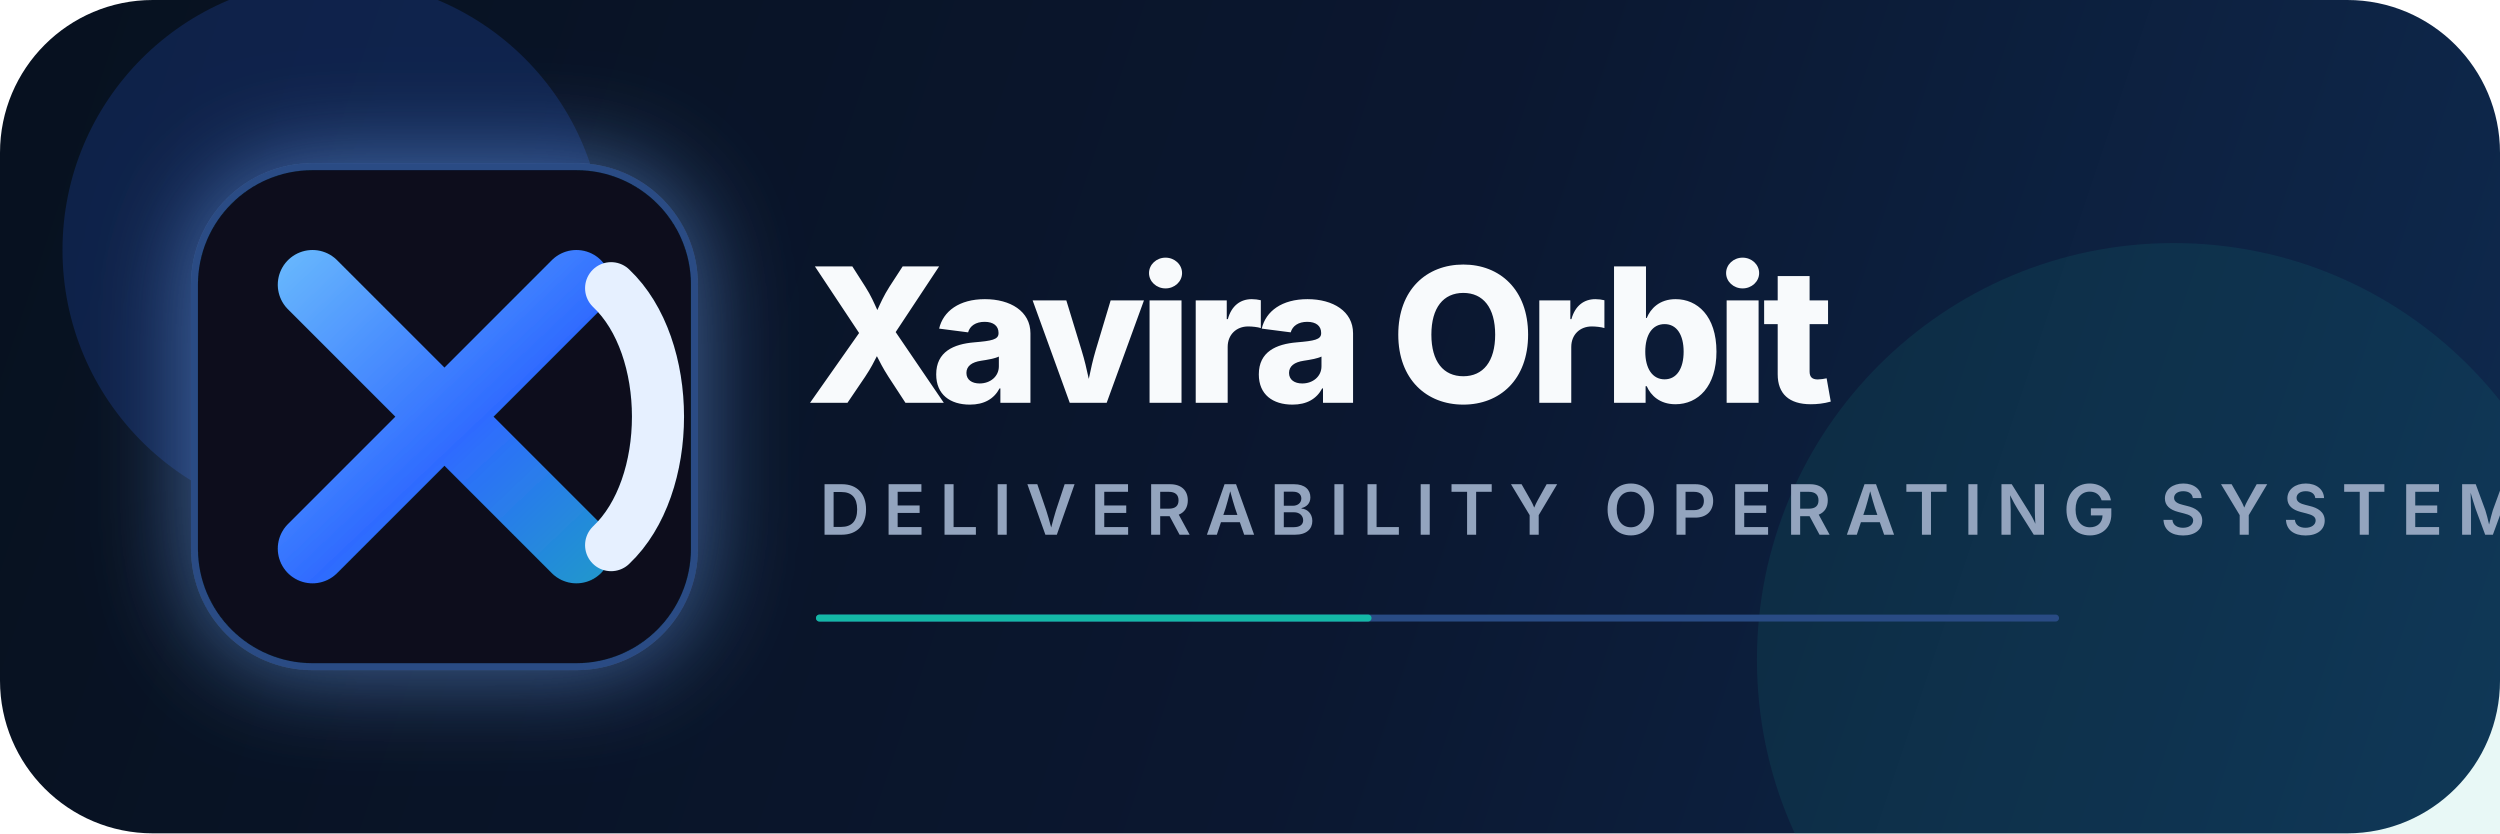
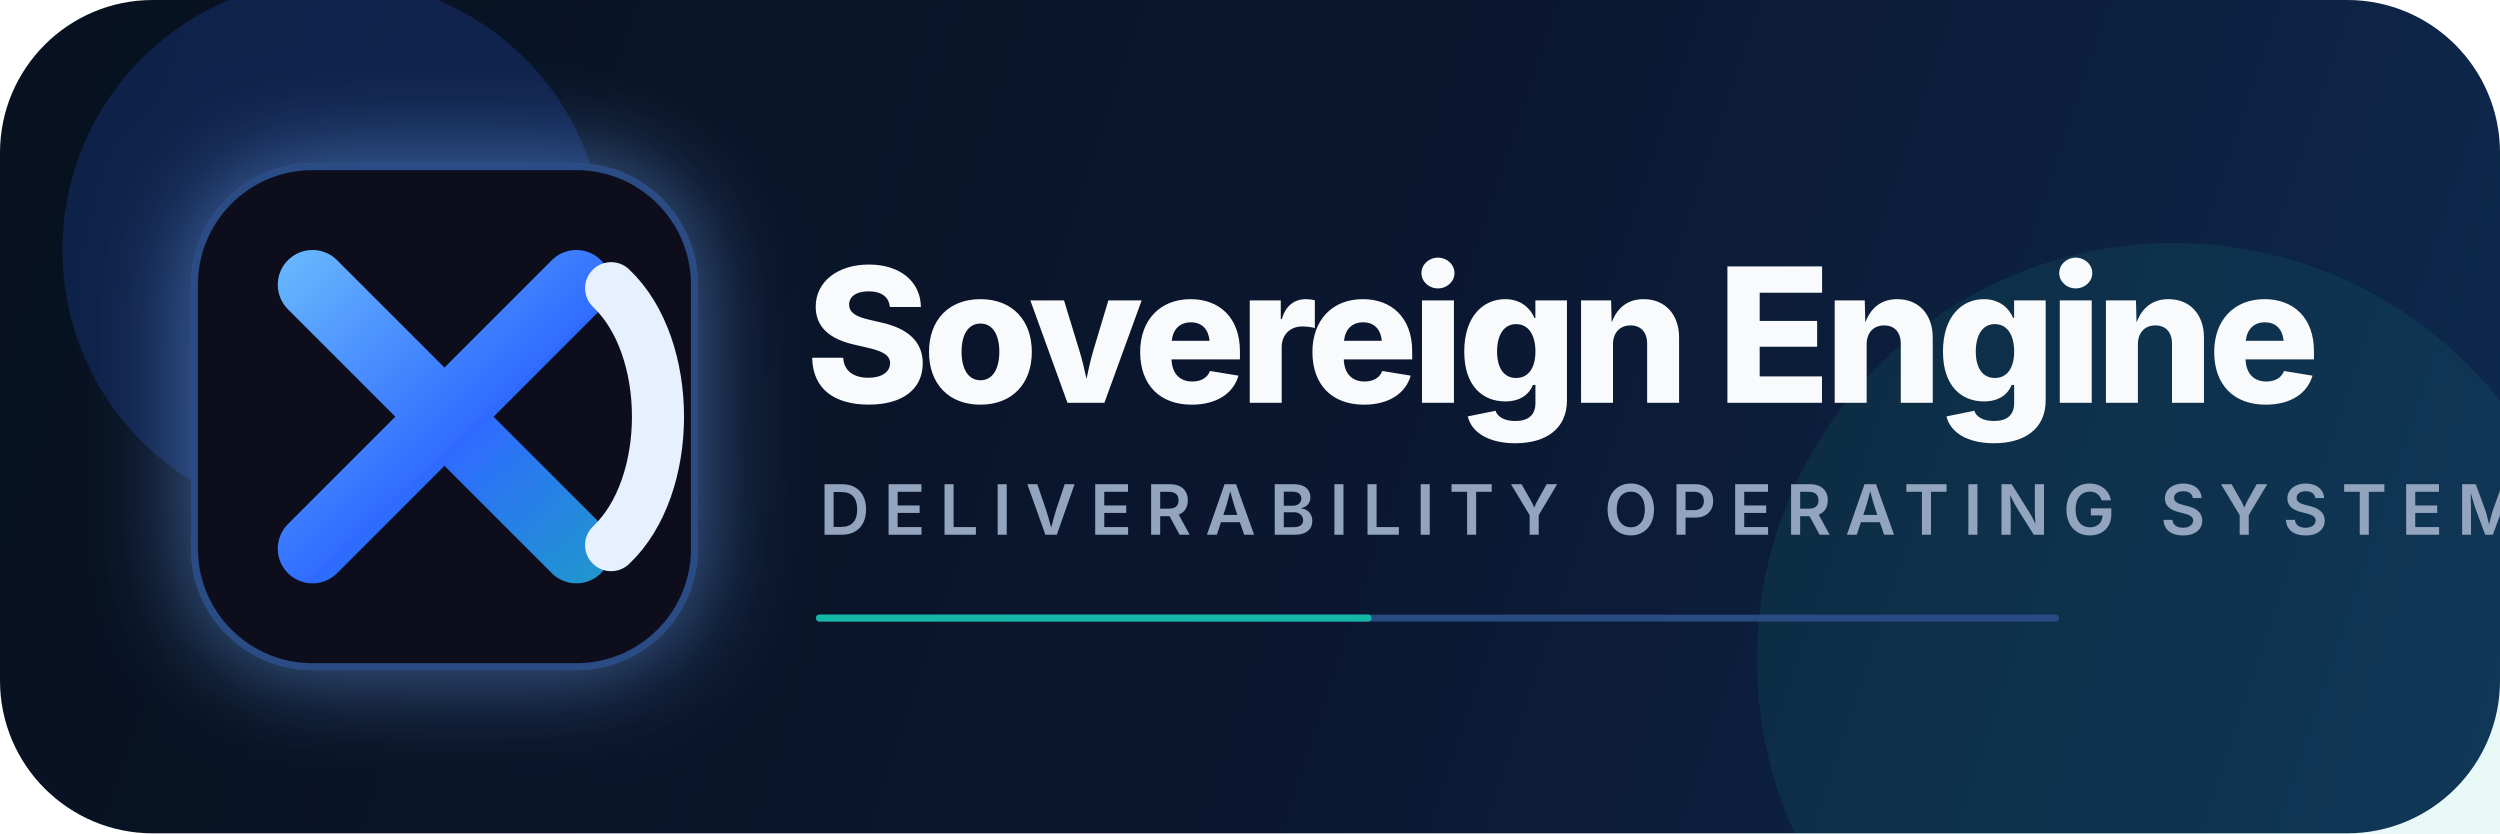
- <svg xmlns="http://www.w3.org/2000/svg" width="720" height="240" viewBox="0 0 720 240" fill="none" role="img" aria-label="Xavira Orbit">
+ <svg xmlns="http://www.w3.org/2000/svg" width="720" height="240" viewBox="0 0 720 240" fill="none" role="img" aria-label="Sovereign Engine">
  <defs>
    <linearGradient id="bg" x1="0" y1="0" x2="720" y2="240" gradientUnits="userSpaceOnUse">
      <stop stop-color="#07111F" />
      <stop offset="0.55" stop-color="#0B1730" />
      <stop offset="1" stop-color="#0E2A4F" />
    </linearGradient>
    <linearGradient id="accent" x1="72" y1="46" x2="210" y2="192" gradientUnits="userSpaceOnUse">
      <stop stop-color="#7DD3FC" />
      <stop offset="0.5" stop-color="#2F6BFF" />
      <stop offset="1" stop-color="#14B8A6" />
    </linearGradient>
    <filter id="glow" x="-30%" y="-30%" width="160%" height="160%">
      <feGaussianBlur stdDeviation="14" result="blur" />
      <feColorMatrix in="blur" type="matrix" values="0 0 0 0 0.18 0 0 0 0 0.42 0 0 0 0 1 0 0 0 0.55 0" />
      <feBlend in="SourceGraphic" />
    </filter>
  </defs>
  <rect width="720" height="240" rx="44" fill="url(#bg)" />
  <circle cx="96" cy="72" r="78" fill="#2F6BFF" opacity="0.18" />
  <circle cx="626" cy="190" r="120" fill="#14B8A6" opacity="0.10" />
  <g filter="url(#glow)">
    <rect x="56" y="48" width="144" height="144" rx="34" fill="#07111F" stroke="#294B84" stroke-width="2" />
    <path d="M90 82L166 158M166 82L90 158" stroke="url(#accent)" stroke-width="20" stroke-linecap="round" />
    <path d="M176 83C194 100 194 140 176 157" stroke="#E6F0FF" stroke-width="15" stroke-linecap="round" />
  </g>
-   <text x="232" y="116" fill="#F8FAFC" font-family="Inter, ui-sans-serif, system-ui, sans-serif" font-size="54" font-weight="800" letter-spacing="-2">Xavira Orbit</text>
+   <text x="232" y="116" fill="#F8FAFC" font-family="Inter, ui-sans-serif, system-ui, sans-serif" font-size="54" font-weight="800" letter-spacing="-2">Sovereign Engine</text>
  <text x="236" y="154" fill="#93A4BE" font-family="Inter, ui-sans-serif, system-ui, sans-serif" font-size="20" font-weight="600" letter-spacing="4">DELIVERABILITY OPERATING SYSTEM</text>
  <path d="M236 178H592" stroke="#294B84" stroke-width="2" stroke-linecap="round" />
  <path d="M236 178H394" stroke="url(#accent)" stroke-width="2" stroke-linecap="round" />
</svg>
